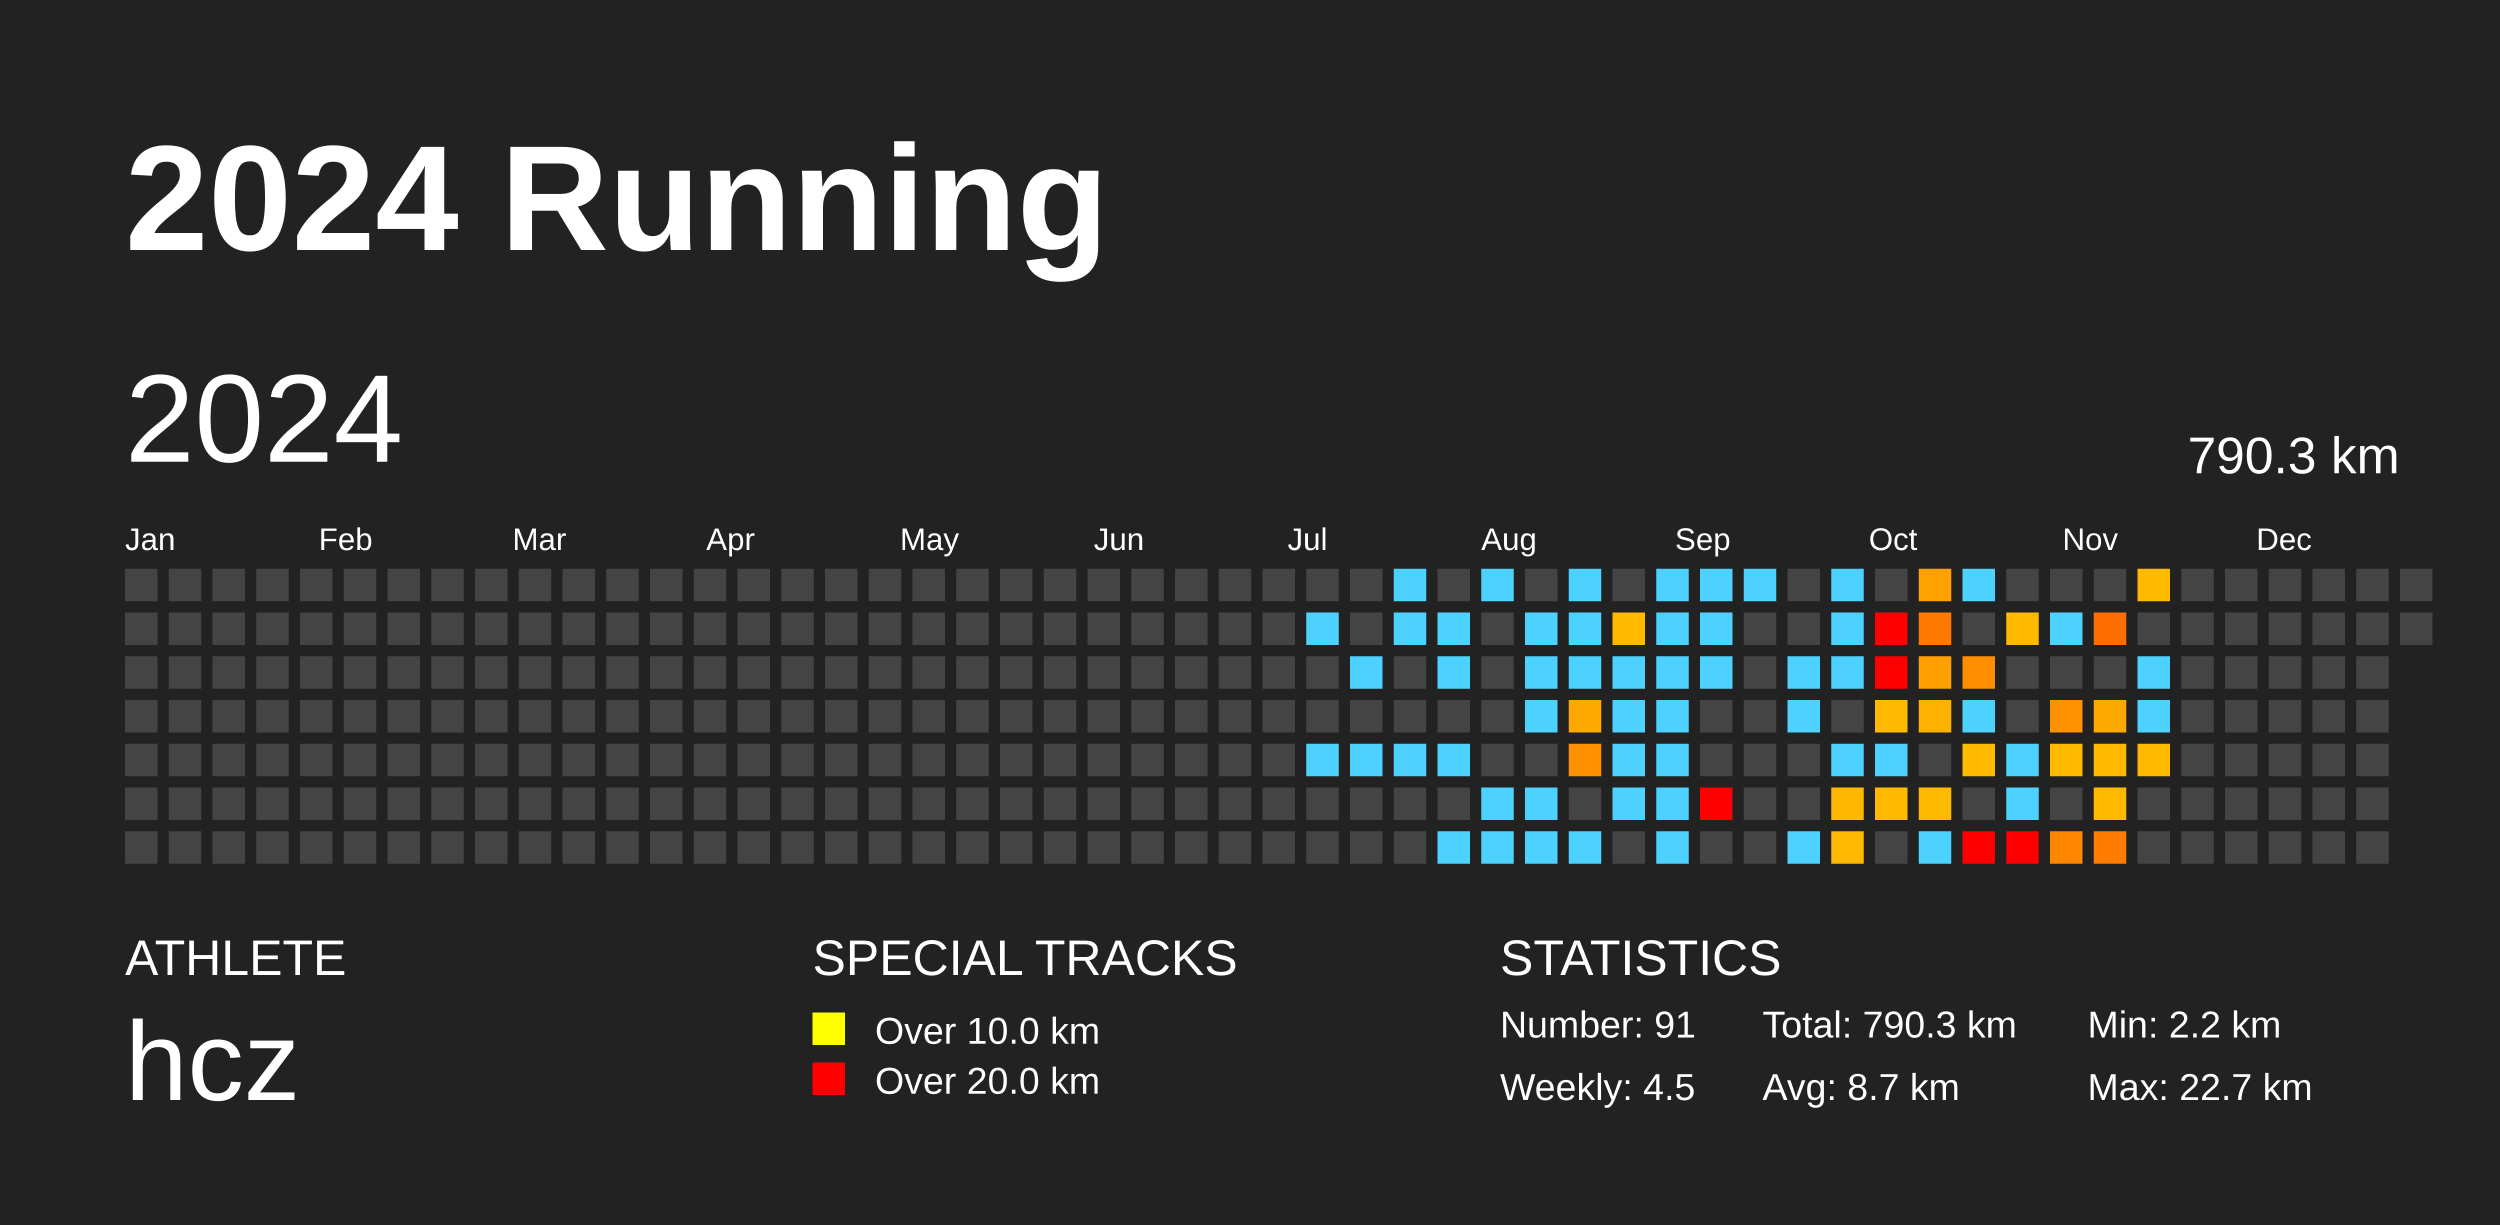
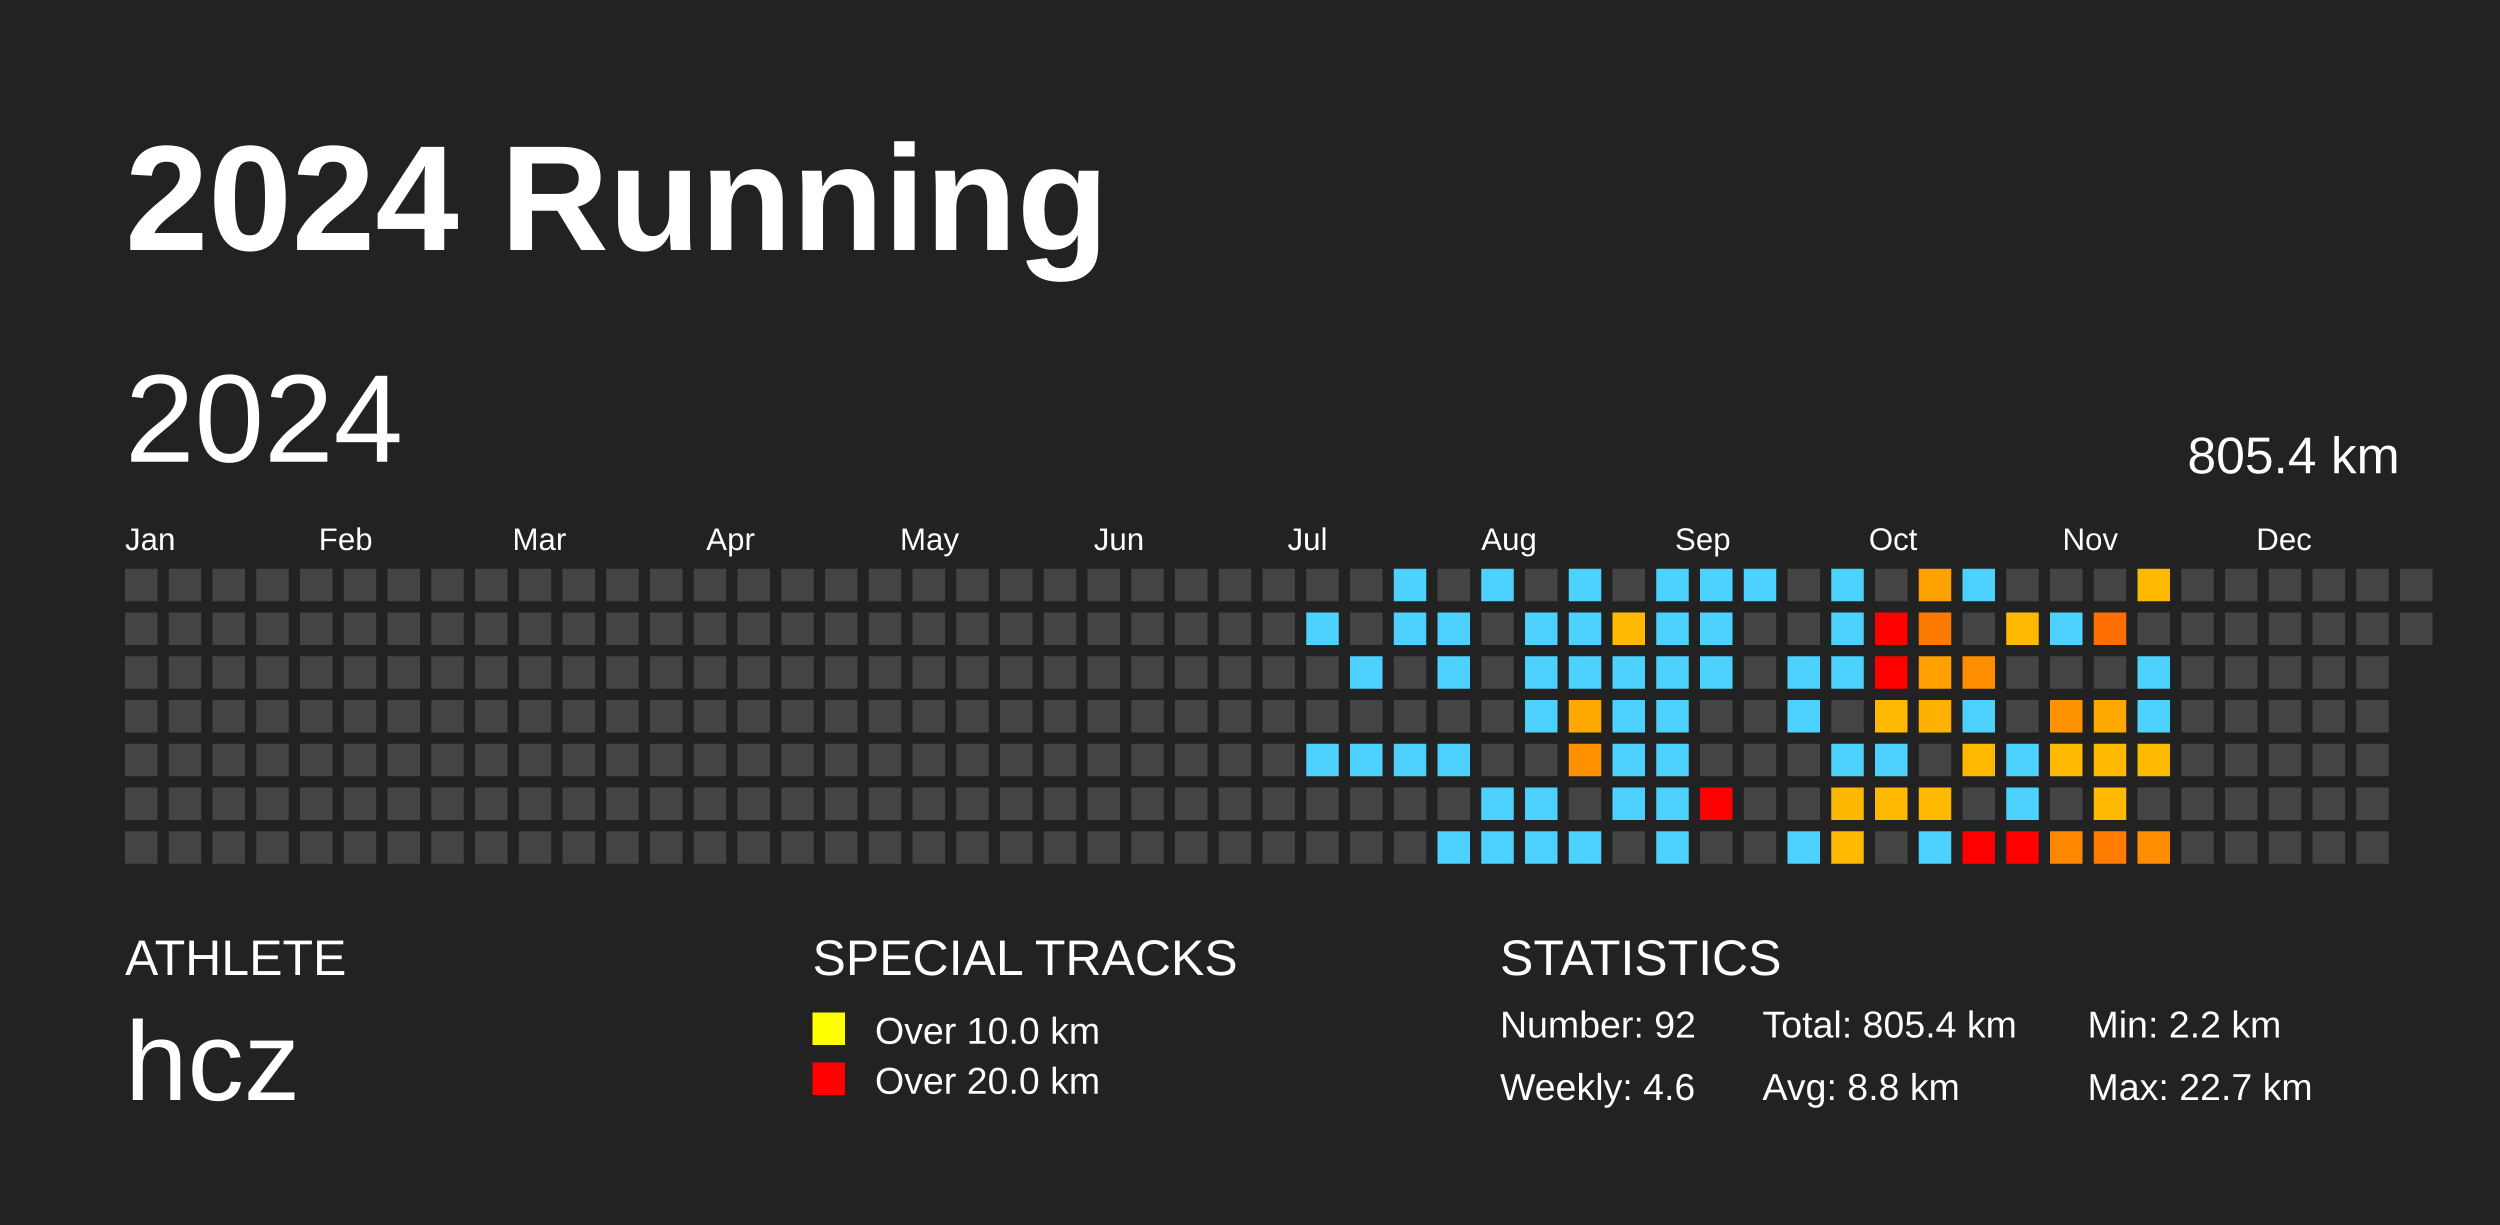
<svg xmlns="http://www.w3.org/2000/svg" baseProfile="full" height="98mm" version="1.1" viewBox="0,0,200,98" width="200mm">
  <defs />
  <rect fill="#222222" height="98" width="200" x="0" y="0" />
  <text fill="#FFFFFF" style="font-size:12px; font-family:Arial; font-weight:bold;" x="10" y="20">2024 Running</text>
  <text fill="#FFFFFF" style="font-size:4px; font-family:Arial" x="10" y="78">ATHLETE</text>
  <text fill="#FFFFFF" style="font-size:9px; font-family:Arial" x="10" y="88">hcz</text>
  <text fill="#FFFFFF" style="font-size:4px; font-family:Arial" x="65" y="78">SPECIAL TRACKS</text>
  <rect fill="yellow" height="2.6" width="2.6" x="65" y="81" />
  <text fill="#FFFFFF" style="font-size:3px; font-family:Arial" x="70" y="83.5">Over 10.0 km</text>
  <rect fill="red" height="2.6" width="2.6" x="65" y="85" />
  <text fill="#FFFFFF" style="font-size:3px; font-family:Arial" x="70" y="87.5">Over 20.0 km</text>
  <text fill="#FFFFFF" style="font-size:4px; font-family:Arial" x="120" y="78">STATISTICS</text>
-   <text fill="#FFFFFF" style="font-size:3px; font-family:Arial" x="120" y="83">Number: 91</text>
-   <text fill="#FFFFFF" style="font-size:3px; font-family:Arial" x="120" y="88">Weekly: 4.5</text>
-   <text fill="#FFFFFF" style="font-size:3px; font-family:Arial" x="141" y="83">Total: 790.3 km</text>
-   <text fill="#FFFFFF" style="font-size:3px; font-family:Arial" x="141" y="88">Avg: 8.7 km</text>
+   <text fill="#FFFFFF" style="font-size:3px; font-family:Arial" x="120" y="83">Number: 92</text>
+   <text fill="#FFFFFF" style="font-size:3px; font-family:Arial" x="120" y="88">Weekly: 4.6</text>
+   <text fill="#FFFFFF" style="font-size:3px; font-family:Arial" x="141" y="83">Total: 805.4 km</text>
+   <text fill="#FFFFFF" style="font-size:3px; font-family:Arial" x="141" y="88">Avg: 8.8 km</text>
  <text fill="#FFFFFF" style="font-size:3px; font-family:Arial" x="167" y="83">Min: 2.2 km</text>
  <text fill="#FFFFFF" style="font-size:3px; font-family:Arial" x="167" y="88">Max: 22.7 km</text>
  <text dominant-baseline="hanging" fill="#FFFFFF" style="font-size:10.0px; font-family:Arial;" x="10" y="30">2024</text>
-   <text dominant-baseline="hanging" fill="#FFFFFF" style="font-size:4.125px; font-family:Arial;" x="175" y="35">790.3 km</text>
+   <text dominant-baseline="hanging" fill="#FFFFFF" style="font-size:4.125px; font-family:Arial;" x="175" y="35">805.4 km</text>
  <text fill="#FFFFFF" style="font-size:2.5px; font-family:Arial" x="10.0" y="44">Jan</text>
  <text fill="#FFFFFF" style="font-size:2.5px; font-family:Arial" x="25.5" y="44">Feb</text>
  <text fill="#FFFFFF" style="font-size:2.5px; font-family:Arial" x="41.0" y="44">Mar</text>
  <text fill="#FFFFFF" style="font-size:2.5px; font-family:Arial" x="56.5" y="44">Apr</text>
  <text fill="#FFFFFF" style="font-size:2.5px; font-family:Arial" x="72.0" y="44">May</text>
  <text fill="#FFFFFF" style="font-size:2.5px; font-family:Arial" x="87.5" y="44">Jun</text>
  <text fill="#FFFFFF" style="font-size:2.5px; font-family:Arial" x="103.0" y="44">Jul</text>
  <text fill="#FFFFFF" style="font-size:2.5px; font-family:Arial" x="118.5" y="44">Aug</text>
  <text fill="#FFFFFF" style="font-size:2.5px; font-family:Arial" x="134.0" y="44">Sep</text>
  <text fill="#FFFFFF" style="font-size:2.5px; font-family:Arial" x="149.5" y="44">Oct</text>
  <text fill="#FFFFFF" style="font-size:2.5px; font-family:Arial" x="165.0" y="44">Nov</text>
  <text fill="#FFFFFF" style="font-size:2.5px; font-family:Arial" x="180.5" y="44">Dec</text>
  <rect fill="#444444" height="2.6" width="2.6" x="10.0" y="45.5" />
  <rect fill="#444444" height="2.6" width="2.6" x="10.0" y="49.0" />
  <rect fill="#444444" height="2.6" width="2.6" x="10.0" y="52.5" />
  <rect fill="#444444" height="2.6" width="2.6" x="10.0" y="56.0" />
  <rect fill="#444444" height="2.6" width="2.6" x="10.0" y="59.5" />
  <rect fill="#444444" height="2.6" width="2.6" x="10.0" y="63.0" />
  <rect fill="#444444" height="2.6" width="2.6" x="10.0" y="66.5" />
  <rect fill="#444444" height="2.6" width="2.6" x="13.5" y="45.5" />
  <rect fill="#444444" height="2.6" width="2.6" x="13.5" y="49.0" />
  <rect fill="#444444" height="2.6" width="2.6" x="13.5" y="52.5" />
  <rect fill="#444444" height="2.6" width="2.6" x="13.5" y="56.0" />
  <rect fill="#444444" height="2.6" width="2.6" x="13.5" y="59.5" />
  <rect fill="#444444" height="2.6" width="2.6" x="13.5" y="63.0" />
  <rect fill="#444444" height="2.6" width="2.6" x="13.5" y="66.5" />
  <rect fill="#444444" height="2.6" width="2.6" x="17.0" y="45.5" />
  <rect fill="#444444" height="2.6" width="2.6" x="17.0" y="49.0" />
  <rect fill="#444444" height="2.6" width="2.6" x="17.0" y="52.5" />
  <rect fill="#444444" height="2.6" width="2.6" x="17.0" y="56.0" />
  <rect fill="#444444" height="2.6" width="2.6" x="17.0" y="59.5" />
  <rect fill="#444444" height="2.6" width="2.6" x="17.0" y="63.0" />
  <rect fill="#444444" height="2.6" width="2.6" x="17.0" y="66.5" />
  <rect fill="#444444" height="2.6" width="2.6" x="20.5" y="45.5" />
  <rect fill="#444444" height="2.6" width="2.6" x="20.5" y="49.0" />
  <rect fill="#444444" height="2.6" width="2.6" x="20.5" y="52.5" />
  <rect fill="#444444" height="2.6" width="2.6" x="20.5" y="56.0" />
  <rect fill="#444444" height="2.6" width="2.6" x="20.5" y="59.5" />
  <rect fill="#444444" height="2.6" width="2.6" x="20.5" y="63.0" />
  <rect fill="#444444" height="2.6" width="2.6" x="20.5" y="66.5" />
  <rect fill="#444444" height="2.6" width="2.6" x="24.0" y="45.5" />
  <rect fill="#444444" height="2.6" width="2.6" x="24.0" y="49.0" />
  <rect fill="#444444" height="2.6" width="2.6" x="24.0" y="52.5" />
  <rect fill="#444444" height="2.6" width="2.6" x="24.0" y="56.0" />
  <rect fill="#444444" height="2.6" width="2.6" x="24.0" y="59.5" />
  <rect fill="#444444" height="2.6" width="2.6" x="24.0" y="63.0" />
  <rect fill="#444444" height="2.6" width="2.6" x="24.0" y="66.5" />
  <rect fill="#444444" height="2.6" width="2.6" x="27.5" y="45.5" />
  <rect fill="#444444" height="2.6" width="2.6" x="27.5" y="49.0" />
  <rect fill="#444444" height="2.6" width="2.6" x="27.5" y="52.5" />
  <rect fill="#444444" height="2.6" width="2.6" x="27.5" y="56.0" />
  <rect fill="#444444" height="2.6" width="2.6" x="27.5" y="59.5" />
  <rect fill="#444444" height="2.6" width="2.6" x="27.5" y="63.0" />
  <rect fill="#444444" height="2.6" width="2.6" x="27.5" y="66.5" />
  <rect fill="#444444" height="2.6" width="2.6" x="31.0" y="45.5" />
  <rect fill="#444444" height="2.6" width="2.6" x="31.0" y="49.0" />
  <rect fill="#444444" height="2.6" width="2.6" x="31.0" y="52.5" />
  <rect fill="#444444" height="2.6" width="2.6" x="31.0" y="56.0" />
  <rect fill="#444444" height="2.6" width="2.6" x="31.0" y="59.5" />
  <rect fill="#444444" height="2.6" width="2.6" x="31.0" y="63.0" />
  <rect fill="#444444" height="2.6" width="2.6" x="31.0" y="66.5" />
  <rect fill="#444444" height="2.6" width="2.6" x="34.5" y="45.5" />
  <rect fill="#444444" height="2.6" width="2.6" x="34.5" y="49.0" />
  <rect fill="#444444" height="2.6" width="2.6" x="34.5" y="52.5" />
  <rect fill="#444444" height="2.6" width="2.6" x="34.5" y="56.0" />
  <rect fill="#444444" height="2.6" width="2.6" x="34.5" y="59.5" />
  <rect fill="#444444" height="2.6" width="2.6" x="34.5" y="63.0" />
  <rect fill="#444444" height="2.6" width="2.6" x="34.5" y="66.5" />
  <rect fill="#444444" height="2.6" width="2.6" x="38.0" y="45.5" />
  <rect fill="#444444" height="2.6" width="2.6" x="38.0" y="49.0" />
  <rect fill="#444444" height="2.6" width="2.6" x="38.0" y="52.5" />
  <rect fill="#444444" height="2.6" width="2.6" x="38.0" y="56.0" />
  <rect fill="#444444" height="2.6" width="2.6" x="38.0" y="59.5" />
  <rect fill="#444444" height="2.6" width="2.6" x="38.0" y="63.0" />
  <rect fill="#444444" height="2.6" width="2.6" x="38.0" y="66.5" />
  <rect fill="#444444" height="2.6" width="2.6" x="41.5" y="45.5" />
  <rect fill="#444444" height="2.6" width="2.6" x="41.5" y="49.0" />
  <rect fill="#444444" height="2.6" width="2.6" x="41.5" y="52.5" />
  <rect fill="#444444" height="2.6" width="2.6" x="41.5" y="56.0" />
  <rect fill="#444444" height="2.6" width="2.6" x="41.5" y="59.5" />
  <rect fill="#444444" height="2.6" width="2.6" x="41.5" y="63.0" />
  <rect fill="#444444" height="2.6" width="2.6" x="41.5" y="66.5" />
  <rect fill="#444444" height="2.6" width="2.6" x="45.0" y="45.5" />
  <rect fill="#444444" height="2.6" width="2.6" x="45.0" y="49.0" />
  <rect fill="#444444" height="2.6" width="2.6" x="45.0" y="52.5" />
  <rect fill="#444444" height="2.6" width="2.6" x="45.0" y="56.0" />
  <rect fill="#444444" height="2.6" width="2.6" x="45.0" y="59.5" />
  <rect fill="#444444" height="2.6" width="2.6" x="45.0" y="63.0" />
  <rect fill="#444444" height="2.6" width="2.6" x="45.0" y="66.5" />
  <rect fill="#444444" height="2.6" width="2.6" x="48.5" y="45.5" />
  <rect fill="#444444" height="2.6" width="2.6" x="48.5" y="49.0" />
  <rect fill="#444444" height="2.6" width="2.6" x="48.5" y="52.5" />
  <rect fill="#444444" height="2.6" width="2.6" x="48.5" y="56.0" />
  <rect fill="#444444" height="2.6" width="2.6" x="48.5" y="59.5" />
  <rect fill="#444444" height="2.6" width="2.6" x="48.5" y="63.0" />
  <rect fill="#444444" height="2.6" width="2.6" x="48.5" y="66.5" />
  <rect fill="#444444" height="2.6" width="2.6" x="52.0" y="45.5" />
  <rect fill="#444444" height="2.6" width="2.6" x="52.0" y="49.0" />
  <rect fill="#444444" height="2.6" width="2.6" x="52.0" y="52.5" />
  <rect fill="#444444" height="2.6" width="2.6" x="52.0" y="56.0" />
  <rect fill="#444444" height="2.6" width="2.6" x="52.0" y="59.5" />
  <rect fill="#444444" height="2.6" width="2.6" x="52.0" y="63.0" />
  <rect fill="#444444" height="2.6" width="2.6" x="52.0" y="66.5" />
  <rect fill="#444444" height="2.6" width="2.6" x="55.5" y="45.5" />
  <rect fill="#444444" height="2.6" width="2.6" x="55.5" y="49.0" />
  <rect fill="#444444" height="2.6" width="2.6" x="55.5" y="52.5" />
  <rect fill="#444444" height="2.6" width="2.6" x="55.5" y="56.0" />
  <rect fill="#444444" height="2.6" width="2.6" x="55.5" y="59.5" />
  <rect fill="#444444" height="2.6" width="2.6" x="55.5" y="63.0" />
  <rect fill="#444444" height="2.6" width="2.6" x="55.5" y="66.5" />
  <rect fill="#444444" height="2.6" width="2.6" x="59.0" y="45.5" />
  <rect fill="#444444" height="2.6" width="2.6" x="59.0" y="49.0" />
  <rect fill="#444444" height="2.6" width="2.6" x="59.0" y="52.5" />
  <rect fill="#444444" height="2.6" width="2.6" x="59.0" y="56.0" />
  <rect fill="#444444" height="2.6" width="2.6" x="59.0" y="59.5" />
  <rect fill="#444444" height="2.6" width="2.6" x="59.0" y="63.0" />
  <rect fill="#444444" height="2.6" width="2.6" x="59.0" y="66.5" />
  <rect fill="#444444" height="2.6" width="2.6" x="62.5" y="45.5" />
  <rect fill="#444444" height="2.6" width="2.6" x="62.5" y="49.0" />
  <rect fill="#444444" height="2.6" width="2.6" x="62.5" y="52.5" />
  <rect fill="#444444" height="2.6" width="2.6" x="62.5" y="56.0" />
  <rect fill="#444444" height="2.6" width="2.6" x="62.5" y="59.5" />
  <rect fill="#444444" height="2.6" width="2.6" x="62.5" y="63.0" />
  <rect fill="#444444" height="2.6" width="2.6" x="62.5" y="66.5" />
  <rect fill="#444444" height="2.6" width="2.6" x="66.0" y="45.5" />
  <rect fill="#444444" height="2.6" width="2.6" x="66.0" y="49.0" />
  <rect fill="#444444" height="2.6" width="2.6" x="66.0" y="52.5" />
  <rect fill="#444444" height="2.6" width="2.6" x="66.0" y="56.0" />
  <rect fill="#444444" height="2.6" width="2.6" x="66.0" y="59.5" />
  <rect fill="#444444" height="2.6" width="2.6" x="66.0" y="63.0" />
  <rect fill="#444444" height="2.6" width="2.6" x="66.0" y="66.5" />
  <rect fill="#444444" height="2.6" width="2.6" x="69.5" y="45.5" />
  <rect fill="#444444" height="2.6" width="2.6" x="69.5" y="49.0" />
  <rect fill="#444444" height="2.6" width="2.6" x="69.5" y="52.5" />
  <rect fill="#444444" height="2.6" width="2.6" x="69.5" y="56.0" />
  <rect fill="#444444" height="2.6" width="2.6" x="69.5" y="59.5" />
  <rect fill="#444444" height="2.6" width="2.6" x="69.5" y="63.0" />
  <rect fill="#444444" height="2.6" width="2.6" x="69.5" y="66.5" />
  <rect fill="#444444" height="2.6" width="2.6" x="73.0" y="45.5" />
  <rect fill="#444444" height="2.6" width="2.6" x="73.0" y="49.0" />
  <rect fill="#444444" height="2.6" width="2.6" x="73.0" y="52.5" />
  <rect fill="#444444" height="2.6" width="2.6" x="73.0" y="56.0" />
  <rect fill="#444444" height="2.6" width="2.6" x="73.0" y="59.5" />
  <rect fill="#444444" height="2.6" width="2.6" x="73.0" y="63.0" />
  <rect fill="#444444" height="2.6" width="2.6" x="73.0" y="66.5" />
  <rect fill="#444444" height="2.6" width="2.6" x="76.5" y="45.5" />
  <rect fill="#444444" height="2.6" width="2.6" x="76.5" y="49.0" />
  <rect fill="#444444" height="2.6" width="2.6" x="76.5" y="52.5" />
  <rect fill="#444444" height="2.6" width="2.6" x="76.5" y="56.0" />
  <rect fill="#444444" height="2.6" width="2.6" x="76.5" y="59.5" />
  <rect fill="#444444" height="2.6" width="2.6" x="76.5" y="63.0" />
  <rect fill="#444444" height="2.6" width="2.6" x="76.5" y="66.5" />
  <rect fill="#444444" height="2.6" width="2.6" x="80.0" y="45.5" />
  <rect fill="#444444" height="2.6" width="2.6" x="80.0" y="49.0" />
  <rect fill="#444444" height="2.6" width="2.6" x="80.0" y="52.5" />
  <rect fill="#444444" height="2.6" width="2.6" x="80.0" y="56.0" />
  <rect fill="#444444" height="2.6" width="2.6" x="80.0" y="59.5" />
  <rect fill="#444444" height="2.6" width="2.6" x="80.0" y="63.0" />
  <rect fill="#444444" height="2.6" width="2.6" x="80.0" y="66.5" />
  <rect fill="#444444" height="2.6" width="2.6" x="83.5" y="45.5" />
  <rect fill="#444444" height="2.6" width="2.6" x="83.5" y="49.0" />
  <rect fill="#444444" height="2.6" width="2.6" x="83.5" y="52.5" />
  <rect fill="#444444" height="2.6" width="2.6" x="83.5" y="56.0" />
  <rect fill="#444444" height="2.6" width="2.6" x="83.5" y="59.5" />
  <rect fill="#444444" height="2.6" width="2.6" x="83.5" y="63.0" />
  <rect fill="#444444" height="2.6" width="2.6" x="83.5" y="66.5" />
  <rect fill="#444444" height="2.6" width="2.6" x="87.0" y="45.5" />
  <rect fill="#444444" height="2.6" width="2.6" x="87.0" y="49.0" />
  <rect fill="#444444" height="2.6" width="2.6" x="87.0" y="52.5" />
  <rect fill="#444444" height="2.6" width="2.6" x="87.0" y="56.0" />
  <rect fill="#444444" height="2.6" width="2.6" x="87.0" y="59.5" />
  <rect fill="#444444" height="2.6" width="2.6" x="87.0" y="63.0" />
  <rect fill="#444444" height="2.6" width="2.6" x="87.0" y="66.5" />
  <rect fill="#444444" height="2.6" width="2.6" x="90.5" y="45.5" />
  <rect fill="#444444" height="2.6" width="2.6" x="90.5" y="49.0" />
  <rect fill="#444444" height="2.6" width="2.6" x="90.5" y="52.5" />
  <rect fill="#444444" height="2.6" width="2.6" x="90.5" y="56.0" />
  <rect fill="#444444" height="2.6" width="2.6" x="90.5" y="59.5" />
  <rect fill="#444444" height="2.6" width="2.6" x="90.5" y="63.0" />
  <rect fill="#444444" height="2.6" width="2.6" x="90.5" y="66.5" />
  <rect fill="#444444" height="2.6" width="2.6" x="94.0" y="45.5" />
  <rect fill="#444444" height="2.6" width="2.6" x="94.0" y="49.0" />
  <rect fill="#444444" height="2.6" width="2.6" x="94.0" y="52.5" />
  <rect fill="#444444" height="2.6" width="2.6" x="94.0" y="56.0" />
  <rect fill="#444444" height="2.6" width="2.6" x="94.0" y="59.5" />
  <rect fill="#444444" height="2.6" width="2.6" x="94.0" y="63.0" />
  <rect fill="#444444" height="2.6" width="2.6" x="94.0" y="66.5" />
  <rect fill="#444444" height="2.6" width="2.6" x="97.5" y="45.5" />
  <rect fill="#444444" height="2.6" width="2.6" x="97.5" y="49.0" />
  <rect fill="#444444" height="2.6" width="2.6" x="97.5" y="52.5" />
  <rect fill="#444444" height="2.6" width="2.6" x="97.5" y="56.0" />
  <rect fill="#444444" height="2.6" width="2.6" x="97.5" y="59.5" />
  <rect fill="#444444" height="2.6" width="2.6" x="97.5" y="63.0" />
  <rect fill="#444444" height="2.6" width="2.6" x="97.5" y="66.5" />
  <rect fill="#444444" height="2.6" width="2.6" x="101.0" y="45.5" />
  <rect fill="#444444" height="2.6" width="2.6" x="101.0" y="49.0" />
  <rect fill="#444444" height="2.6" width="2.6" x="101.0" y="52.5" />
  <rect fill="#444444" height="2.6" width="2.6" x="101.0" y="56.0" />
  <rect fill="#444444" height="2.6" width="2.6" x="101.0" y="59.5" />
  <rect fill="#444444" height="2.6" width="2.6" x="101.0" y="63.0" />
  <rect fill="#444444" height="2.6" width="2.6" x="101.0" y="66.5" />
  <rect fill="#444444" height="2.6" width="2.6" x="104.5" y="45.5" />
  <rect fill="#4dd2ff" height="2.6" width="2.6" x="104.5" y="49.0" />
  <rect fill="#444444" height="2.6" width="2.6" x="104.5" y="52.5" />
  <rect fill="#444444" height="2.6" width="2.6" x="104.5" y="56.0" />
  <rect fill="#4dd2ff" height="2.6" width="2.6" x="104.5" y="59.5" />
  <rect fill="#444444" height="2.6" width="2.6" x="104.5" y="63.0" />
  <rect fill="#444444" height="2.6" width="2.6" x="104.5" y="66.5" />
  <rect fill="#444444" height="2.6" width="2.6" x="108.0" y="45.5" />
  <rect fill="#444444" height="2.6" width="2.6" x="108.0" y="49.0" />
  <rect fill="#4dd2ff" height="2.6" width="2.6" x="108.0" y="52.5" />
  <rect fill="#444444" height="2.6" width="2.6" x="108.0" y="56.0" />
  <rect fill="#4dd2ff" height="2.6" width="2.6" x="108.0" y="59.5" />
  <rect fill="#444444" height="2.6" width="2.6" x="108.0" y="63.0" />
  <rect fill="#444444" height="2.6" width="2.6" x="108.0" y="66.5" />
  <rect fill="#4dd2ff" height="2.6" width="2.6" x="111.5" y="45.5" />
  <rect fill="#4dd2ff" height="2.6" width="2.6" x="111.5" y="49.0" />
  <rect fill="#444444" height="2.6" width="2.6" x="111.5" y="52.5" />
  <rect fill="#444444" height="2.6" width="2.6" x="111.5" y="56.0" />
  <rect fill="#4dd2ff" height="2.6" width="2.6" x="111.5" y="59.5" />
  <rect fill="#444444" height="2.6" width="2.6" x="111.5" y="63.0" />
  <rect fill="#444444" height="2.6" width="2.6" x="111.5" y="66.5" />
  <rect fill="#444444" height="2.6" width="2.6" x="115.0" y="45.5" />
  <rect fill="#4dd2ff" height="2.6" width="2.6" x="115.0" y="49.0" />
  <rect fill="#4dd2ff" height="2.6" width="2.6" x="115.0" y="52.5" />
  <rect fill="#444444" height="2.6" width="2.6" x="115.0" y="56.0" />
  <rect fill="#4dd2ff" height="2.6" width="2.6" x="115.0" y="59.5" />
  <rect fill="#444444" height="2.6" width="2.6" x="115.0" y="63.0" />
  <rect fill="#4dd2ff" height="2.6" width="2.6" x="115.0" y="66.5" />
  <rect fill="#4dd2ff" height="2.6" width="2.6" x="118.5" y="45.5" />
  <rect fill="#444444" height="2.6" width="2.6" x="118.5" y="49.0" />
  <rect fill="#444444" height="2.6" width="2.6" x="118.5" y="52.5" />
  <rect fill="#444444" height="2.6" width="2.6" x="118.5" y="56.0" />
  <rect fill="#444444" height="2.6" width="2.6" x="118.5" y="59.5" />
  <rect fill="#4dd2ff" height="2.6" width="2.6" x="118.5" y="63.0" />
  <rect fill="#4dd2ff" height="2.6" width="2.6" x="118.5" y="66.5" />
  <rect fill="#444444" height="2.6" width="2.6" x="122.0" y="45.5" />
  <rect fill="#4dd2ff" height="2.6" width="2.6" x="122.0" y="49.0" />
  <rect fill="#4dd2ff" height="2.6" width="2.6" x="122.0" y="52.5" />
  <rect fill="#4dd2ff" height="2.6" width="2.6" x="122.0" y="56.0" />
  <rect fill="#444444" height="2.6" width="2.6" x="122.0" y="59.5" />
  <rect fill="#4dd2ff" height="2.6" width="2.6" x="122.0" y="63.0" />
  <rect fill="#4dd2ff" height="2.6" width="2.6" x="122.0" y="66.5" />
  <rect fill="#4dd2ff" height="2.6" width="2.6" x="125.5" y="45.5" />
  <rect fill="#4dd2ff" height="2.6" width="2.6" x="125.5" y="49.0" />
  <rect fill="#4dd2ff" height="2.6" width="2.6" x="125.5" y="52.5" />
  <rect fill="#ffa900" height="2.6" width="2.6" x="125.5" y="56.0" />
  <rect fill="#ff9100" height="2.6" width="2.6" x="125.5" y="59.5" />
  <rect fill="#444444" height="2.6" width="2.6" x="125.5" y="63.0" />
  <rect fill="#4dd2ff" height="2.6" width="2.6" x="125.5" y="66.5" />
  <rect fill="#444444" height="2.6" width="2.6" x="129.0" y="45.5" />
  <rect fill="#ffba00" height="2.6" width="2.6" x="129.0" y="49.0" />
  <rect fill="#4dd2ff" height="2.6" width="2.6" x="129.0" y="52.5" />
  <rect fill="#4dd2ff" height="2.6" width="2.6" x="129.0" y="56.0" />
  <rect fill="#4dd2ff" height="2.6" width="2.6" x="129.0" y="59.5" />
  <rect fill="#4dd2ff" height="2.6" width="2.6" x="129.0" y="63.0" />
  <rect fill="#444444" height="2.6" width="2.6" x="129.0" y="66.5" />
  <rect fill="#4dd2ff" height="2.6" width="2.6" x="132.5" y="45.5" />
  <rect fill="#4dd2ff" height="2.6" width="2.6" x="132.5" y="49.0" />
  <rect fill="#4dd2ff" height="2.6" width="2.6" x="132.5" y="52.5" />
  <rect fill="#4dd2ff" height="2.6" width="2.6" x="132.5" y="56.0" />
  <rect fill="#4dd2ff" height="2.6" width="2.6" x="132.5" y="59.5" />
  <rect fill="#4dd2ff" height="2.6" width="2.6" x="132.5" y="63.0" />
  <rect fill="#4dd2ff" height="2.6" width="2.6" x="132.5" y="66.5" />
  <rect fill="#4dd2ff" height="2.6" width="2.6" x="136.0" y="45.5" />
  <rect fill="#4dd2ff" height="2.6" width="2.6" x="136.0" y="49.0" />
  <rect fill="#4dd2ff" height="2.6" width="2.6" x="136.0" y="52.5" />
  <rect fill="#444444" height="2.6" width="2.6" x="136.0" y="56.0" />
  <rect fill="#444444" height="2.6" width="2.6" x="136.0" y="59.5" />
  <rect fill="red" height="2.6" width="2.6" x="136.0" y="63.0" />
  <rect fill="#444444" height="2.6" width="2.6" x="136.0" y="66.5" />
  <rect fill="#4dd2ff" height="2.6" width="2.6" x="139.5" y="45.5" />
  <rect fill="#444444" height="2.6" width="2.6" x="139.5" y="49.0" />
  <rect fill="#444444" height="2.6" width="2.6" x="139.5" y="52.5" />
  <rect fill="#444444" height="2.6" width="2.6" x="139.5" y="56.0" />
  <rect fill="#444444" height="2.6" width="2.6" x="139.5" y="59.5" />
  <rect fill="#444444" height="2.6" width="2.6" x="139.5" y="63.0" />
  <rect fill="#444444" height="2.6" width="2.6" x="139.5" y="66.5" />
  <rect fill="#444444" height="2.6" width="2.6" x="143.0" y="45.5" />
  <rect fill="#444444" height="2.6" width="2.6" x="143.0" y="49.0" />
  <rect fill="#4dd2ff" height="2.6" width="2.6" x="143.0" y="52.5" />
  <rect fill="#4dd2ff" height="2.6" width="2.6" x="143.0" y="56.0" />
  <rect fill="#444444" height="2.6" width="2.6" x="143.0" y="59.5" />
  <rect fill="#444444" height="2.6" width="2.6" x="143.0" y="63.0" />
  <rect fill="#4dd2ff" height="2.6" width="2.6" x="143.0" y="66.5" />
  <rect fill="#4dd2ff" height="2.6" width="2.6" x="146.5" y="45.5" />
  <rect fill="#4dd2ff" height="2.6" width="2.6" x="146.5" y="49.0" />
  <rect fill="#4dd2ff" height="2.6" width="2.6" x="146.5" y="52.5" />
  <rect fill="#444444" height="2.6" width="2.6" x="146.5" y="56.0" />
  <rect fill="#4dd2ff" height="2.6" width="2.6" x="146.5" y="59.5" />
  <rect fill="#ffb800" height="2.6" width="2.6" x="146.5" y="63.0" />
  <rect fill="#ffb900" height="2.6" width="2.6" x="146.5" y="66.5" />
  <rect fill="#444444" height="2.6" width="2.6" x="150.0" y="45.5" />
  <rect fill="red" height="2.6" width="2.6" x="150.0" y="49.0" />
  <rect fill="red" height="2.6" width="2.6" x="150.0" y="52.5" />
  <rect fill="#ffb900" height="2.6" width="2.6" x="150.0" y="56.0" />
  <rect fill="#4dd2ff" height="2.6" width="2.6" x="150.0" y="59.5" />
  <rect fill="#ffba00" height="2.6" width="2.6" x="150.0" y="63.0" />
  <rect fill="#444444" height="2.6" width="2.6" x="150.0" y="66.5" />
  <rect fill="#ffa200" height="2.6" width="2.6" x="153.5" y="45.5" />
  <rect fill="#ff7b00" height="2.6" width="2.6" x="153.5" y="49.0" />
  <rect fill="#ff9f00" height="2.6" width="2.6" x="153.5" y="52.5" />
  <rect fill="#ffb100" height="2.6" width="2.6" x="153.5" y="56.0" />
  <rect fill="#444444" height="2.6" width="2.6" x="153.5" y="59.5" />
  <rect fill="#ffba00" height="2.6" width="2.6" x="153.5" y="63.0" />
  <rect fill="#4dd2ff" height="2.6" width="2.6" x="153.5" y="66.5" />
  <rect fill="#4dd2ff" height="2.6" width="2.6" x="157.0" y="45.5" />
  <rect fill="#444444" height="2.6" width="2.6" x="157.0" y="49.0" />
  <rect fill="#ff8d00" height="2.6" width="2.6" x="157.0" y="52.5" />
  <rect fill="#4dd2ff" height="2.6" width="2.6" x="157.0" y="56.0" />
  <rect fill="#ffba00" height="2.6" width="2.6" x="157.0" y="59.5" />
  <rect fill="#444444" height="2.6" width="2.6" x="157.0" y="63.0" />
  <rect fill="red" height="2.6" width="2.6" x="157.0" y="66.5" />
  <rect fill="#444444" height="2.6" width="2.6" x="160.5" y="45.5" />
  <rect fill="#ffba00" height="2.6" width="2.6" x="160.5" y="49.0" />
  <rect fill="#444444" height="2.6" width="2.6" x="160.5" y="52.5" />
  <rect fill="#444444" height="2.6" width="2.6" x="160.5" y="56.0" />
  <rect fill="#4dd2ff" height="2.6" width="2.6" x="160.5" y="59.5" />
  <rect fill="#4dd2ff" height="2.6" width="2.6" x="160.5" y="63.0" />
  <rect fill="red" height="2.6" width="2.6" x="160.5" y="66.5" />
  <rect fill="#444444" height="2.6" width="2.6" x="164.0" y="45.5" />
  <rect fill="#4dd2ff" height="2.6" width="2.6" x="164.0" y="49.0" />
  <rect fill="#444444" height="2.6" width="2.6" x="164.0" y="52.5" />
  <rect fill="#ff9200" height="2.6" width="2.6" x="164.0" y="56.0" />
  <rect fill="#ffba00" height="2.6" width="2.6" x="164.0" y="59.5" />
  <rect fill="#444444" height="2.6" width="2.6" x="164.0" y="63.0" />
  <rect fill="#ff8700" height="2.6" width="2.6" x="164.0" y="66.5" />
  <rect fill="#444444" height="2.6" width="2.6" x="167.5" y="45.5" />
  <rect fill="#ff6e00" height="2.6" width="2.6" x="167.5" y="49.0" />
  <rect fill="#444444" height="2.6" width="2.6" x="167.5" y="52.5" />
  <rect fill="#ffa800" height="2.6" width="2.6" x="167.5" y="56.0" />
  <rect fill="#ffba00" height="2.6" width="2.6" x="167.5" y="59.5" />
  <rect fill="#ffba00" height="2.6" width="2.6" x="167.5" y="63.0" />
  <rect fill="#ff7c00" height="2.6" width="2.6" x="167.5" y="66.5" />
  <rect fill="#ffba00" height="2.6" width="2.6" x="171.0" y="45.5" />
  <rect fill="#444444" height="2.6" width="2.6" x="171.0" y="49.0" />
  <rect fill="#4dd2ff" height="2.6" width="2.6" x="171.0" y="52.5" />
  <rect fill="#4dd2ff" height="2.6" width="2.6" x="171.0" y="56.0" />
  <rect fill="#ffba00" height="2.6" width="2.6" x="171.0" y="59.5" />
  <rect fill="#444444" height="2.6" width="2.6" x="171.0" y="63.0" />
-   <rect fill="#444444" height="2.6" width="2.6" x="171.0" y="66.5" />
+   <rect fill="#ff8d00" height="2.6" width="2.6" x="171.0" y="66.5" />
  <rect fill="#444444" height="2.6" width="2.6" x="174.5" y="45.5" />
  <rect fill="#444444" height="2.6" width="2.6" x="174.5" y="49.0" />
  <rect fill="#444444" height="2.6" width="2.6" x="174.5" y="52.5" />
  <rect fill="#444444" height="2.6" width="2.6" x="174.5" y="56.0" />
  <rect fill="#444444" height="2.6" width="2.6" x="174.5" y="59.5" />
  <rect fill="#444444" height="2.6" width="2.6" x="174.5" y="63.0" />
  <rect fill="#444444" height="2.6" width="2.6" x="174.5" y="66.5" />
  <rect fill="#444444" height="2.6" width="2.6" x="178.0" y="45.5" />
  <rect fill="#444444" height="2.6" width="2.6" x="178.0" y="49.0" />
  <rect fill="#444444" height="2.6" width="2.6" x="178.0" y="52.5" />
  <rect fill="#444444" height="2.6" width="2.6" x="178.0" y="56.0" />
  <rect fill="#444444" height="2.6" width="2.6" x="178.0" y="59.5" />
  <rect fill="#444444" height="2.6" width="2.6" x="178.0" y="63.0" />
  <rect fill="#444444" height="2.6" width="2.6" x="178.0" y="66.5" />
  <rect fill="#444444" height="2.6" width="2.6" x="181.5" y="45.5" />
  <rect fill="#444444" height="2.6" width="2.6" x="181.5" y="49.0" />
  <rect fill="#444444" height="2.6" width="2.6" x="181.5" y="52.5" />
  <rect fill="#444444" height="2.6" width="2.6" x="181.5" y="56.0" />
  <rect fill="#444444" height="2.6" width="2.6" x="181.5" y="59.5" />
  <rect fill="#444444" height="2.6" width="2.6" x="181.5" y="63.0" />
  <rect fill="#444444" height="2.6" width="2.6" x="181.5" y="66.5" />
  <rect fill="#444444" height="2.6" width="2.6" x="185.0" y="45.5" />
  <rect fill="#444444" height="2.6" width="2.6" x="185.0" y="49.0" />
  <rect fill="#444444" height="2.6" width="2.6" x="185.0" y="52.5" />
  <rect fill="#444444" height="2.6" width="2.6" x="185.0" y="56.0" />
  <rect fill="#444444" height="2.6" width="2.6" x="185.0" y="59.5" />
  <rect fill="#444444" height="2.6" width="2.6" x="185.0" y="63.0" />
  <rect fill="#444444" height="2.6" width="2.6" x="185.0" y="66.5" />
  <rect fill="#444444" height="2.6" width="2.6" x="188.5" y="45.5" />
  <rect fill="#444444" height="2.6" width="2.6" x="188.5" y="49.0" />
  <rect fill="#444444" height="2.6" width="2.6" x="188.5" y="52.5" />
  <rect fill="#444444" height="2.6" width="2.6" x="188.5" y="56.0" />
  <rect fill="#444444" height="2.6" width="2.6" x="188.5" y="59.5" />
  <rect fill="#444444" height="2.6" width="2.6" x="188.5" y="63.0" />
  <rect fill="#444444" height="2.6" width="2.6" x="188.5" y="66.5" />
  <rect fill="#444444" height="2.6" width="2.6" x="192.0" y="45.5" />
  <rect fill="#444444" height="2.6" width="2.6" x="192.0" y="49.0" />
</svg>
